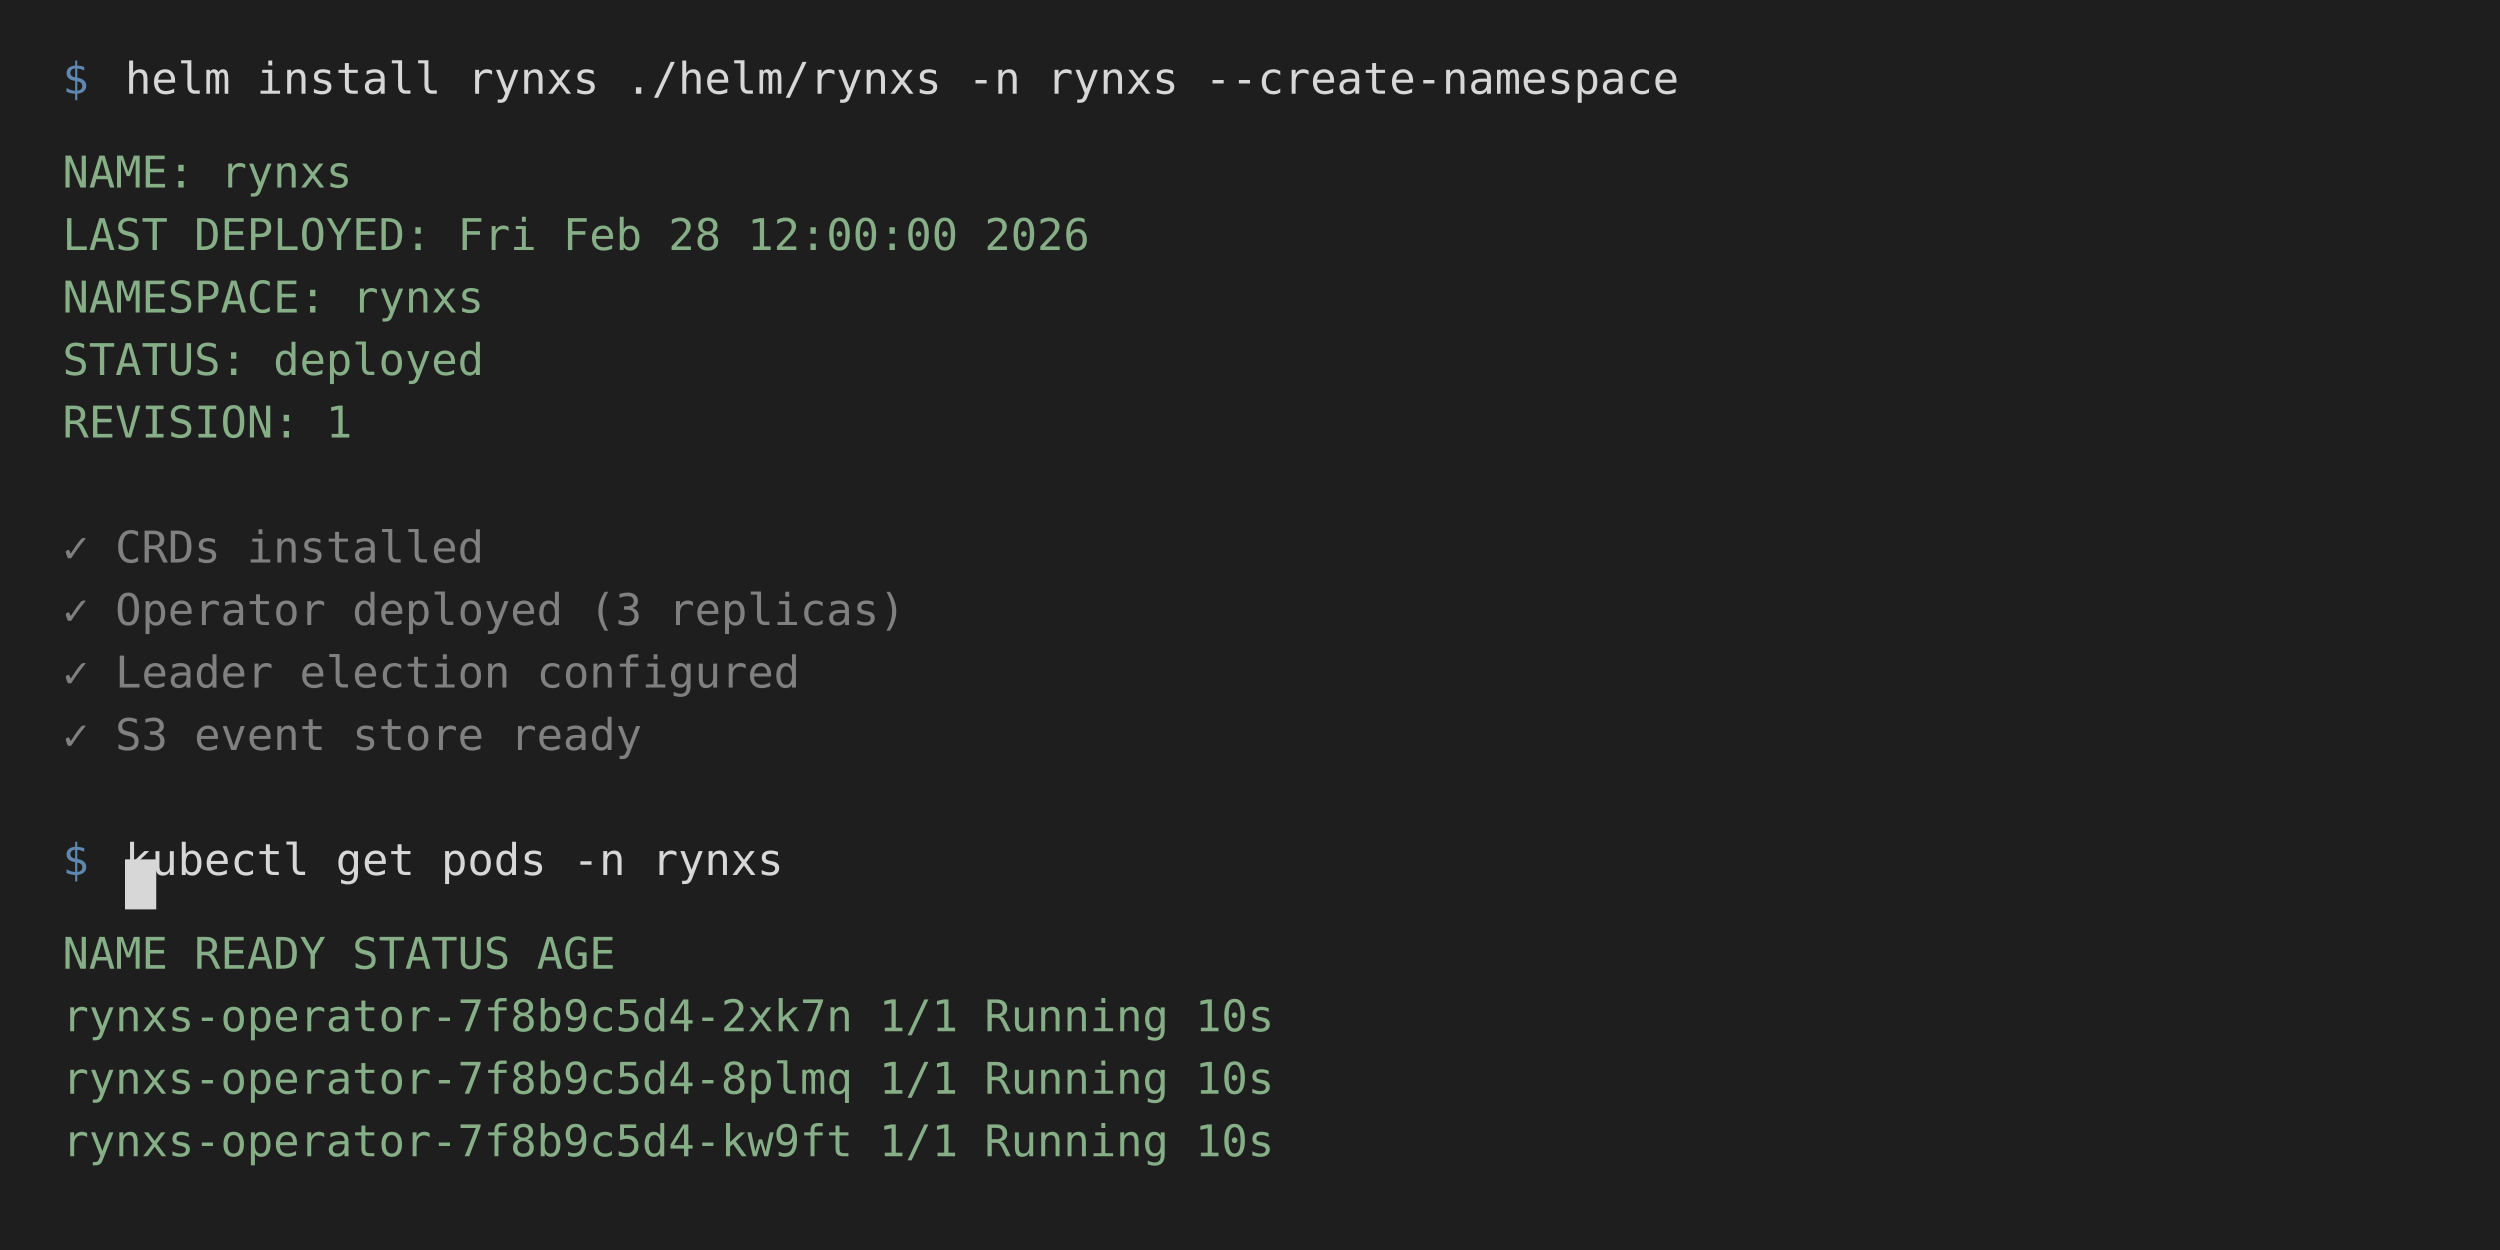
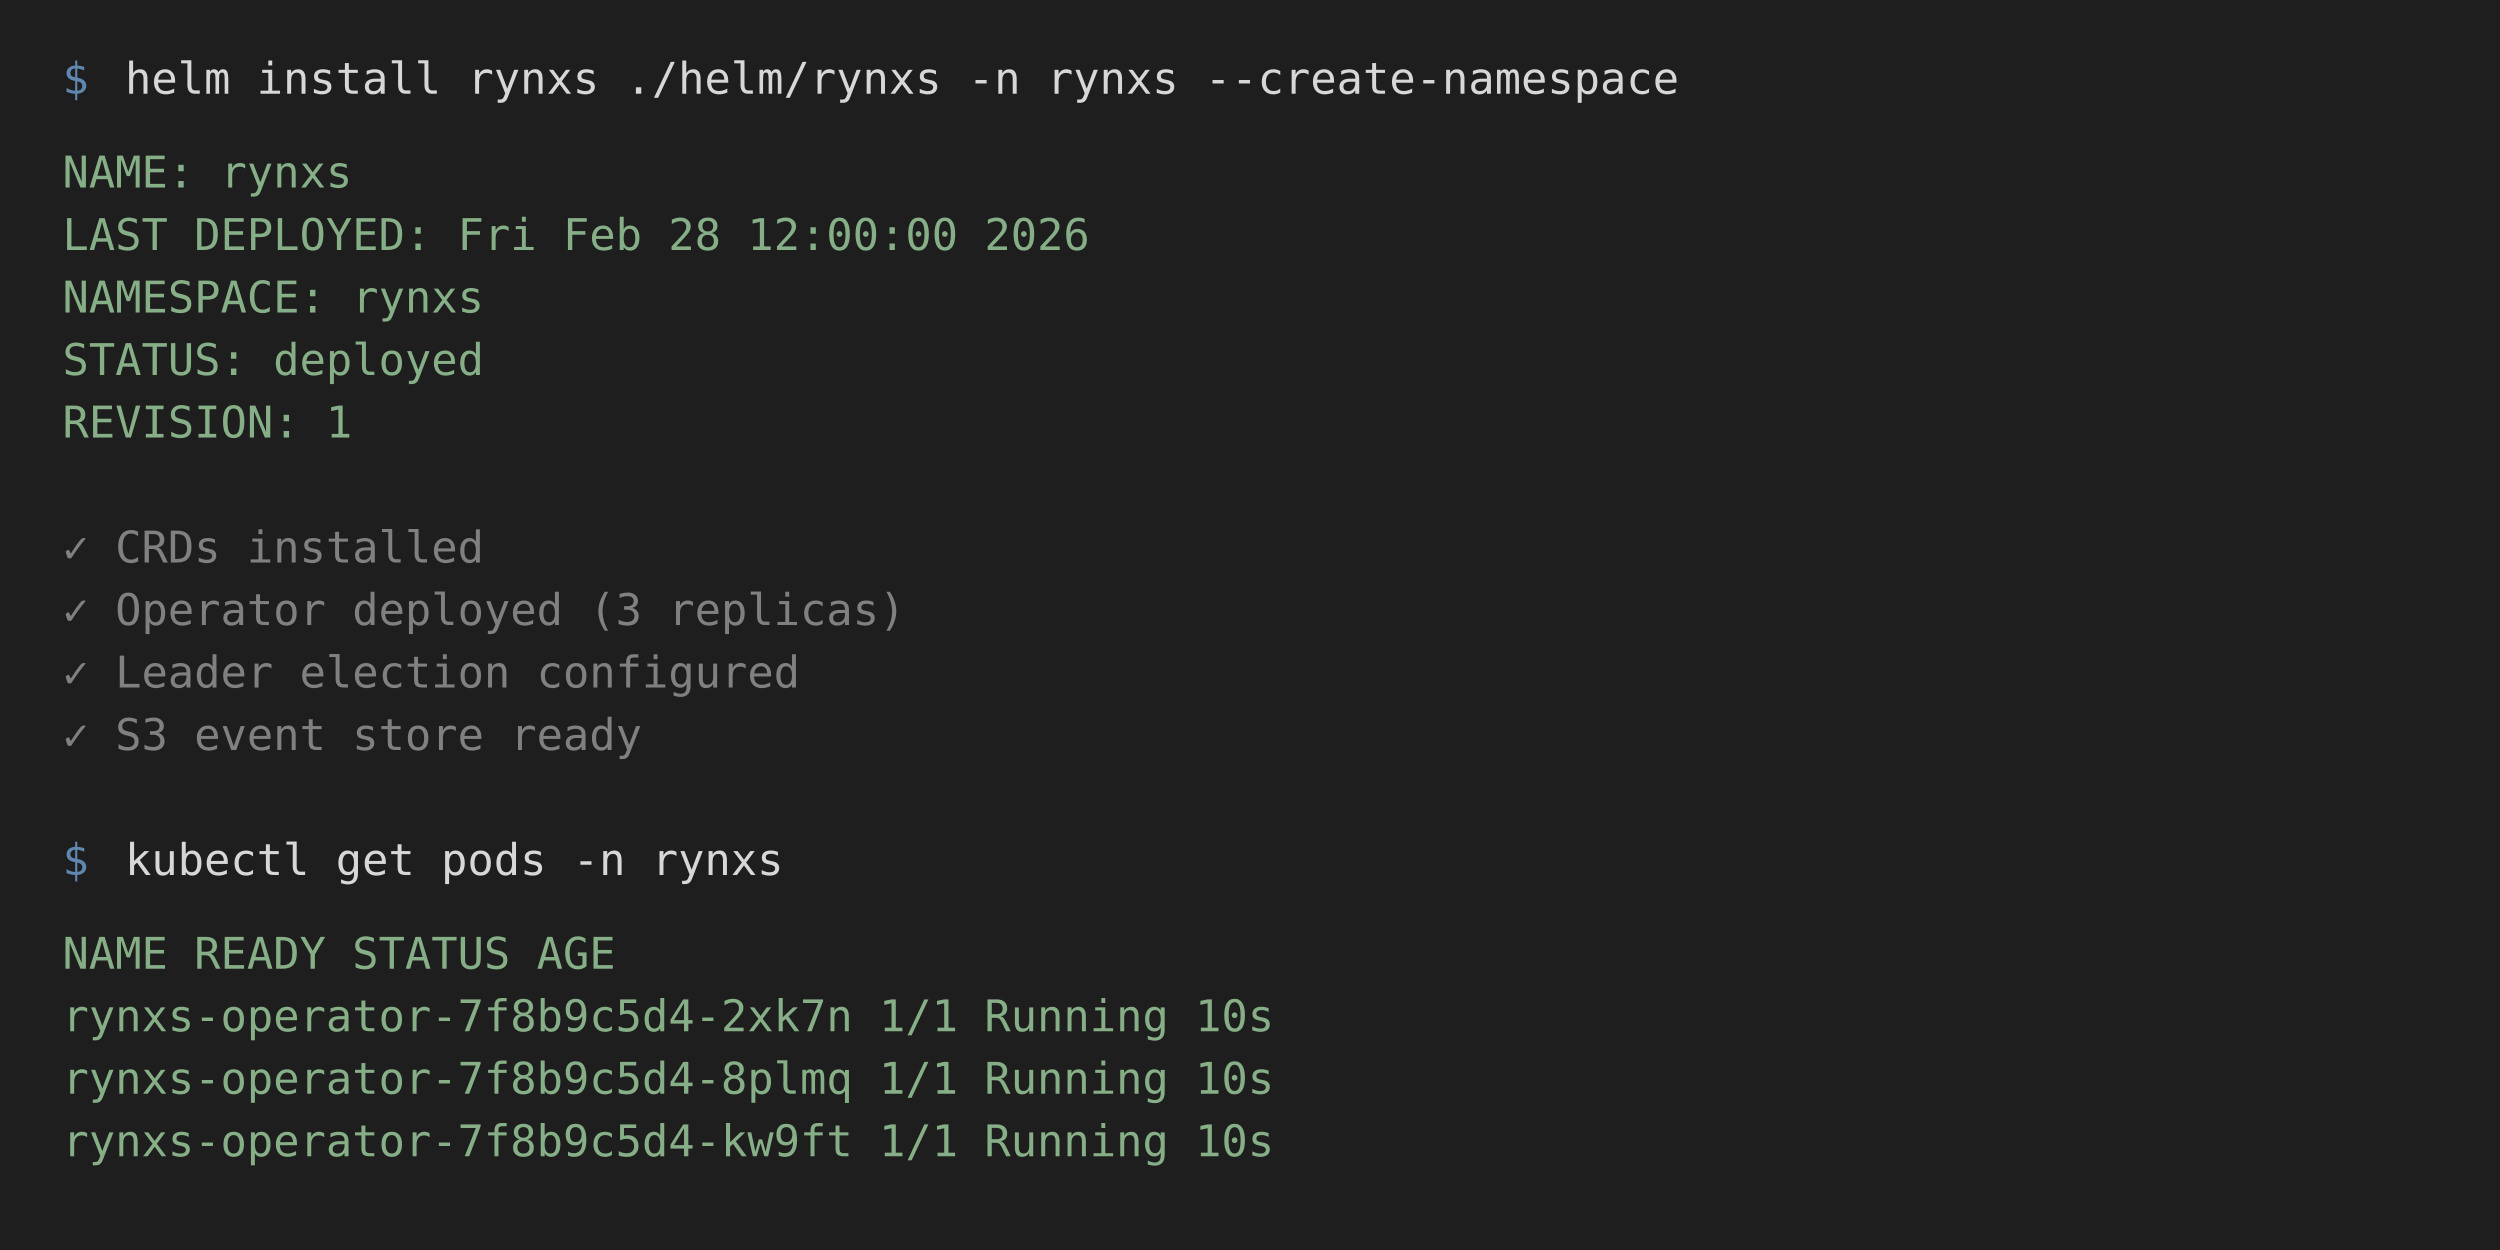
<svg xmlns="http://www.w3.org/2000/svg" viewBox="0 0 800 400">
  <style>
    .terminal { font-family: 'Monaco', 'Menlo', 'Ubuntu Mono', monospace; font-size: 14px; }
    .prompt { fill: #5f87af; }
    .command { fill: #d7d7d7; }
    .output { fill: #87af87; }
    .comment { fill: #808080; }
    @keyframes blink { 0%, 50% { opacity: 1; } 51%, 100% { opacity: 0; } }
    .cursor { animation: blink 1s infinite; fill: #d7d7d7; }
  </style>
  <rect width="800" height="400" fill="#1e1e1e" />
  <text class="terminal prompt" x="20" y="30">$</text>
  <text class="terminal command" x="40" y="30">helm install rynxs ./helm/rynxs -n rynxs --create-namespace</text>
  <text class="terminal output" x="20" y="60">NAME: rynxs</text>
  <text class="terminal output" x="20" y="80">LAST DEPLOYED: Fri Feb 28 12:00:00 2026</text>
  <text class="terminal output" x="20" y="100">NAMESPACE: rynxs</text>
  <text class="terminal output" x="20" y="120">STATUS: deployed</text>
  <text class="terminal output" x="20" y="140">REVISION: 1</text>
  <text class="terminal comment" x="20" y="180">✓ CRDs installed</text>
  <text class="terminal comment" x="20" y="200">✓ Operator deployed (3 replicas)</text>
  <text class="terminal comment" x="20" y="220">✓ Leader election configured</text>
  <text class="terminal comment" x="20" y="240">✓ S3 event store ready</text>
  <text class="terminal prompt" x="20" y="280">$</text>
  <text class="terminal command" x="40" y="280">kubectl get pods -n rynxs</text>
  <text class="terminal output" x="20" y="310">NAME                              READY   STATUS    AGE</text>
  <text class="terminal output" x="20" y="330">rynxs-operator-7f8b9c5d4-2xk7n   1/1     Running   10s</text>
  <text class="terminal output" x="20" y="350">rynxs-operator-7f8b9c5d4-8plmq   1/1     Running   10s</text>
  <text class="terminal output" x="20" y="370">rynxs-operator-7f8b9c5d4-kw9ft   1/1     Running   10s</text>
-   <rect class="cursor" x="40" y="275" width="10" height="16" />
</svg>
